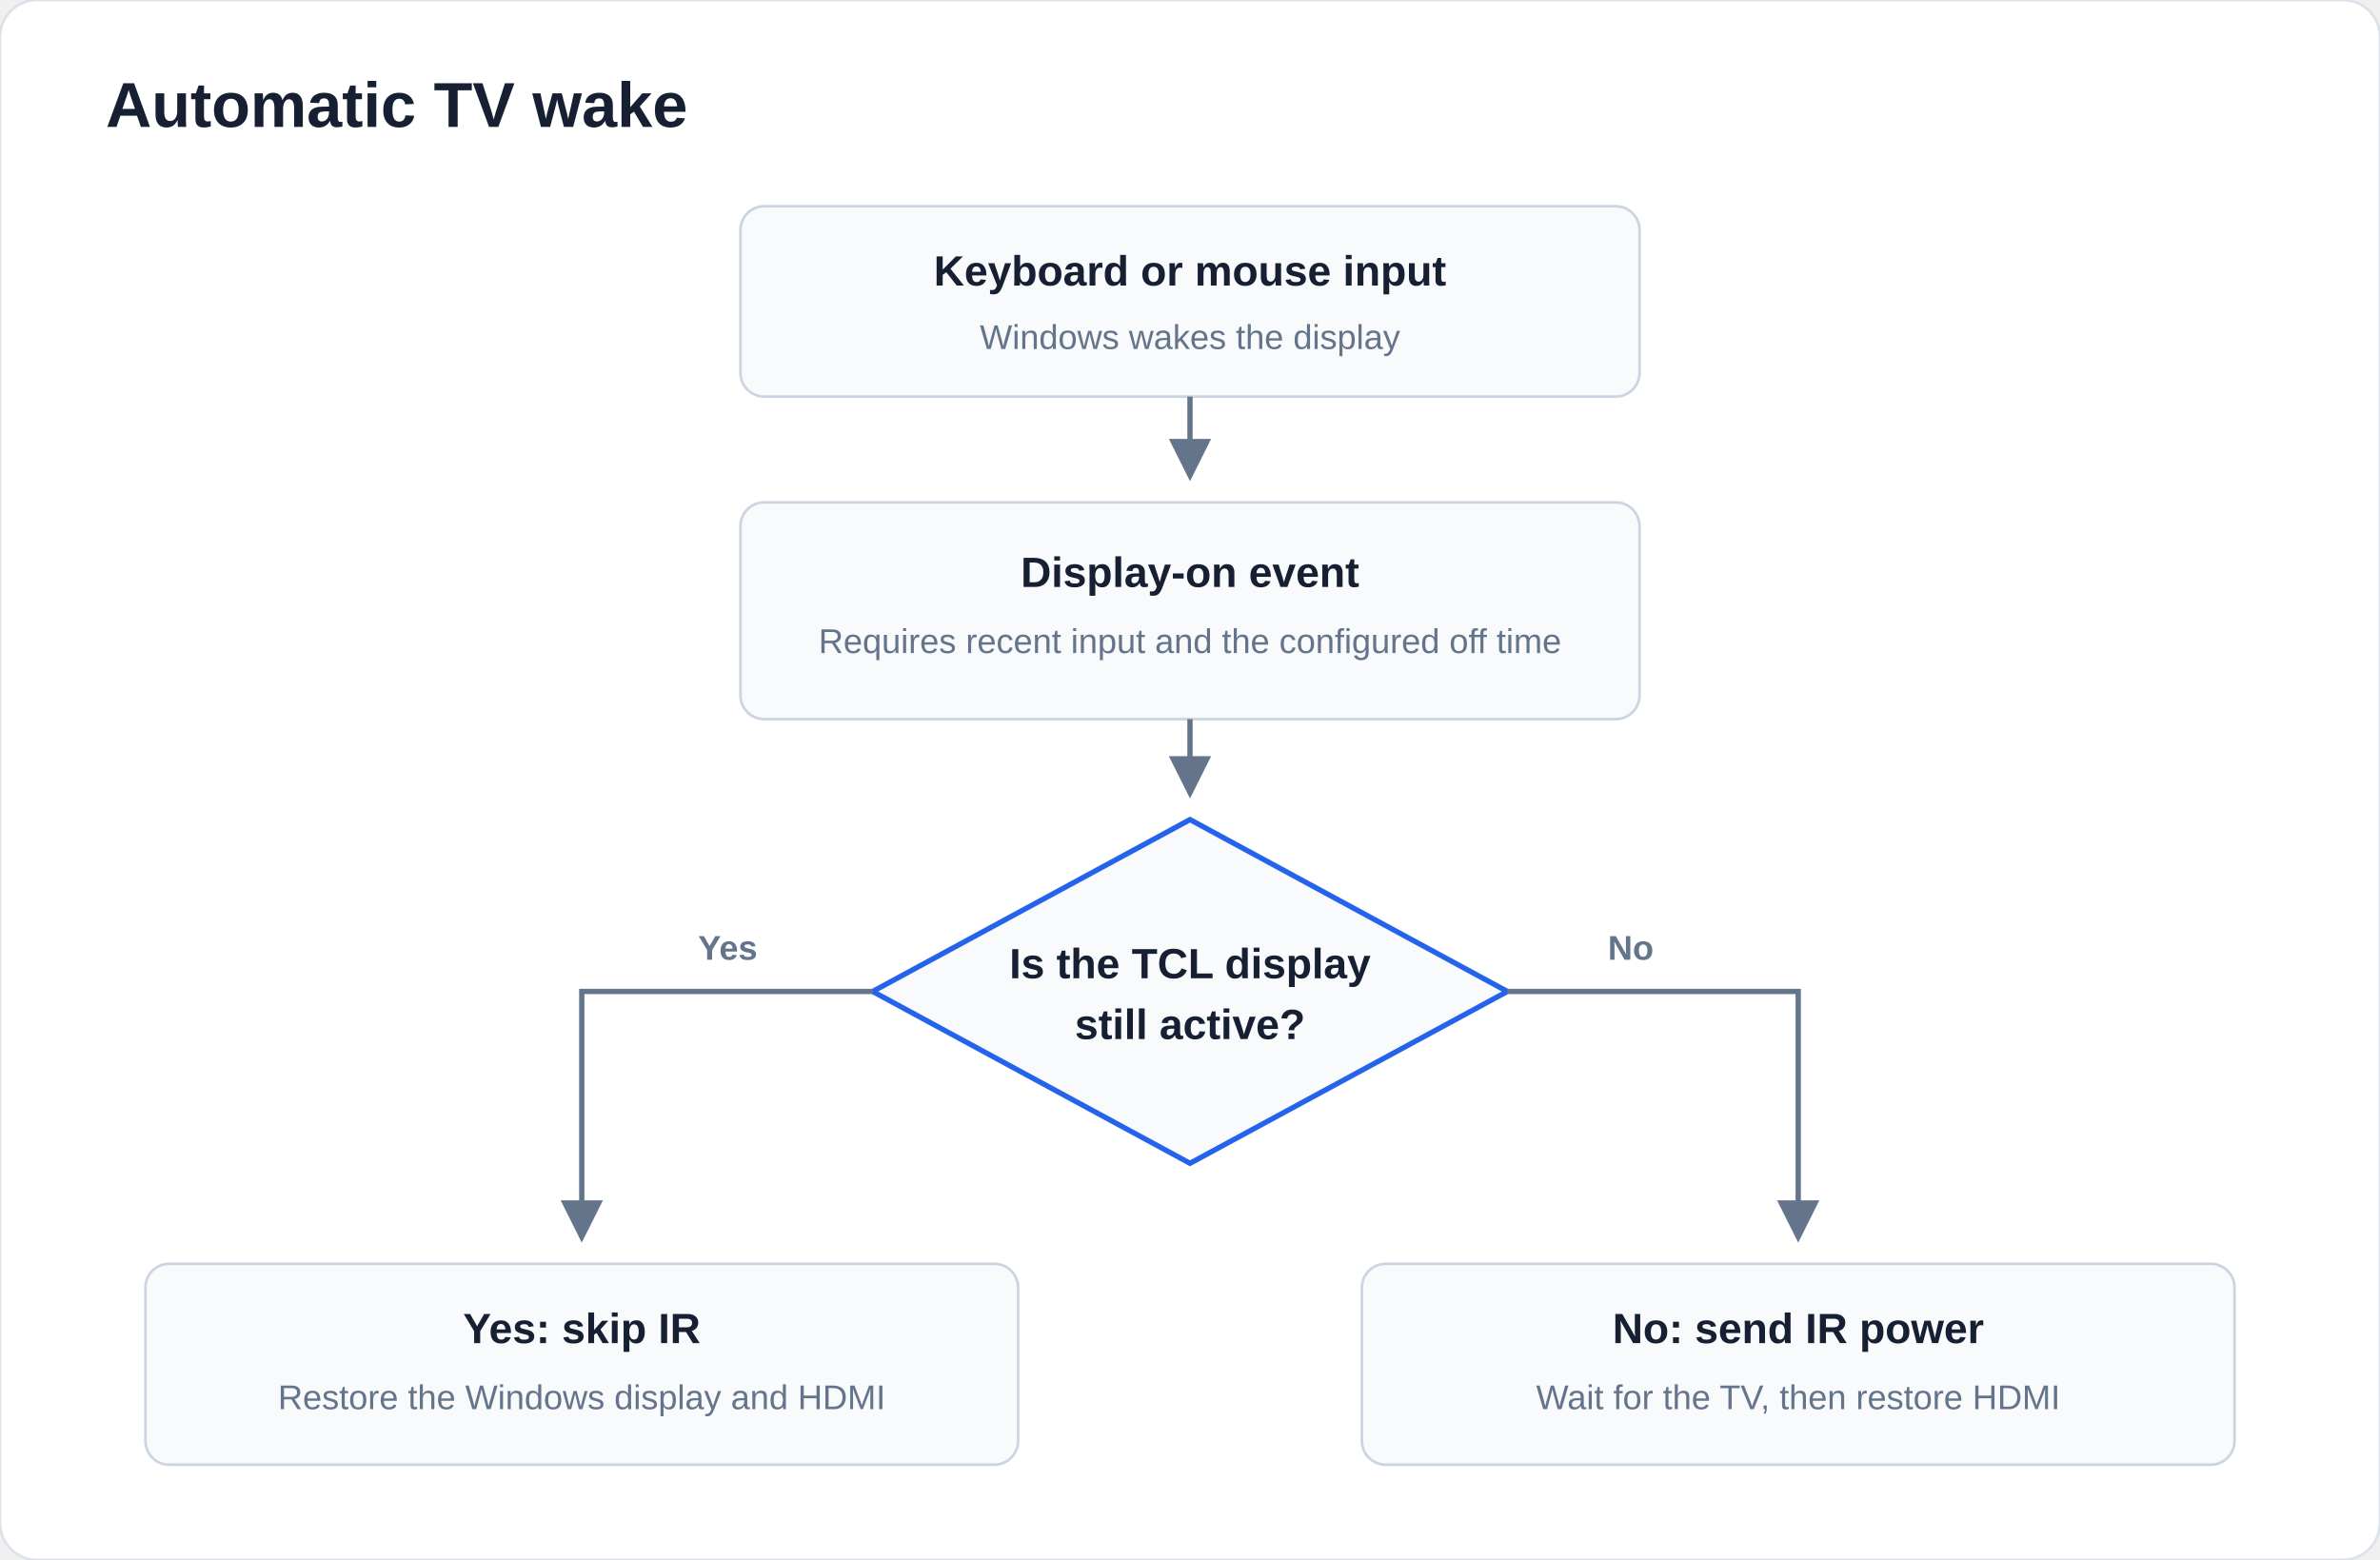
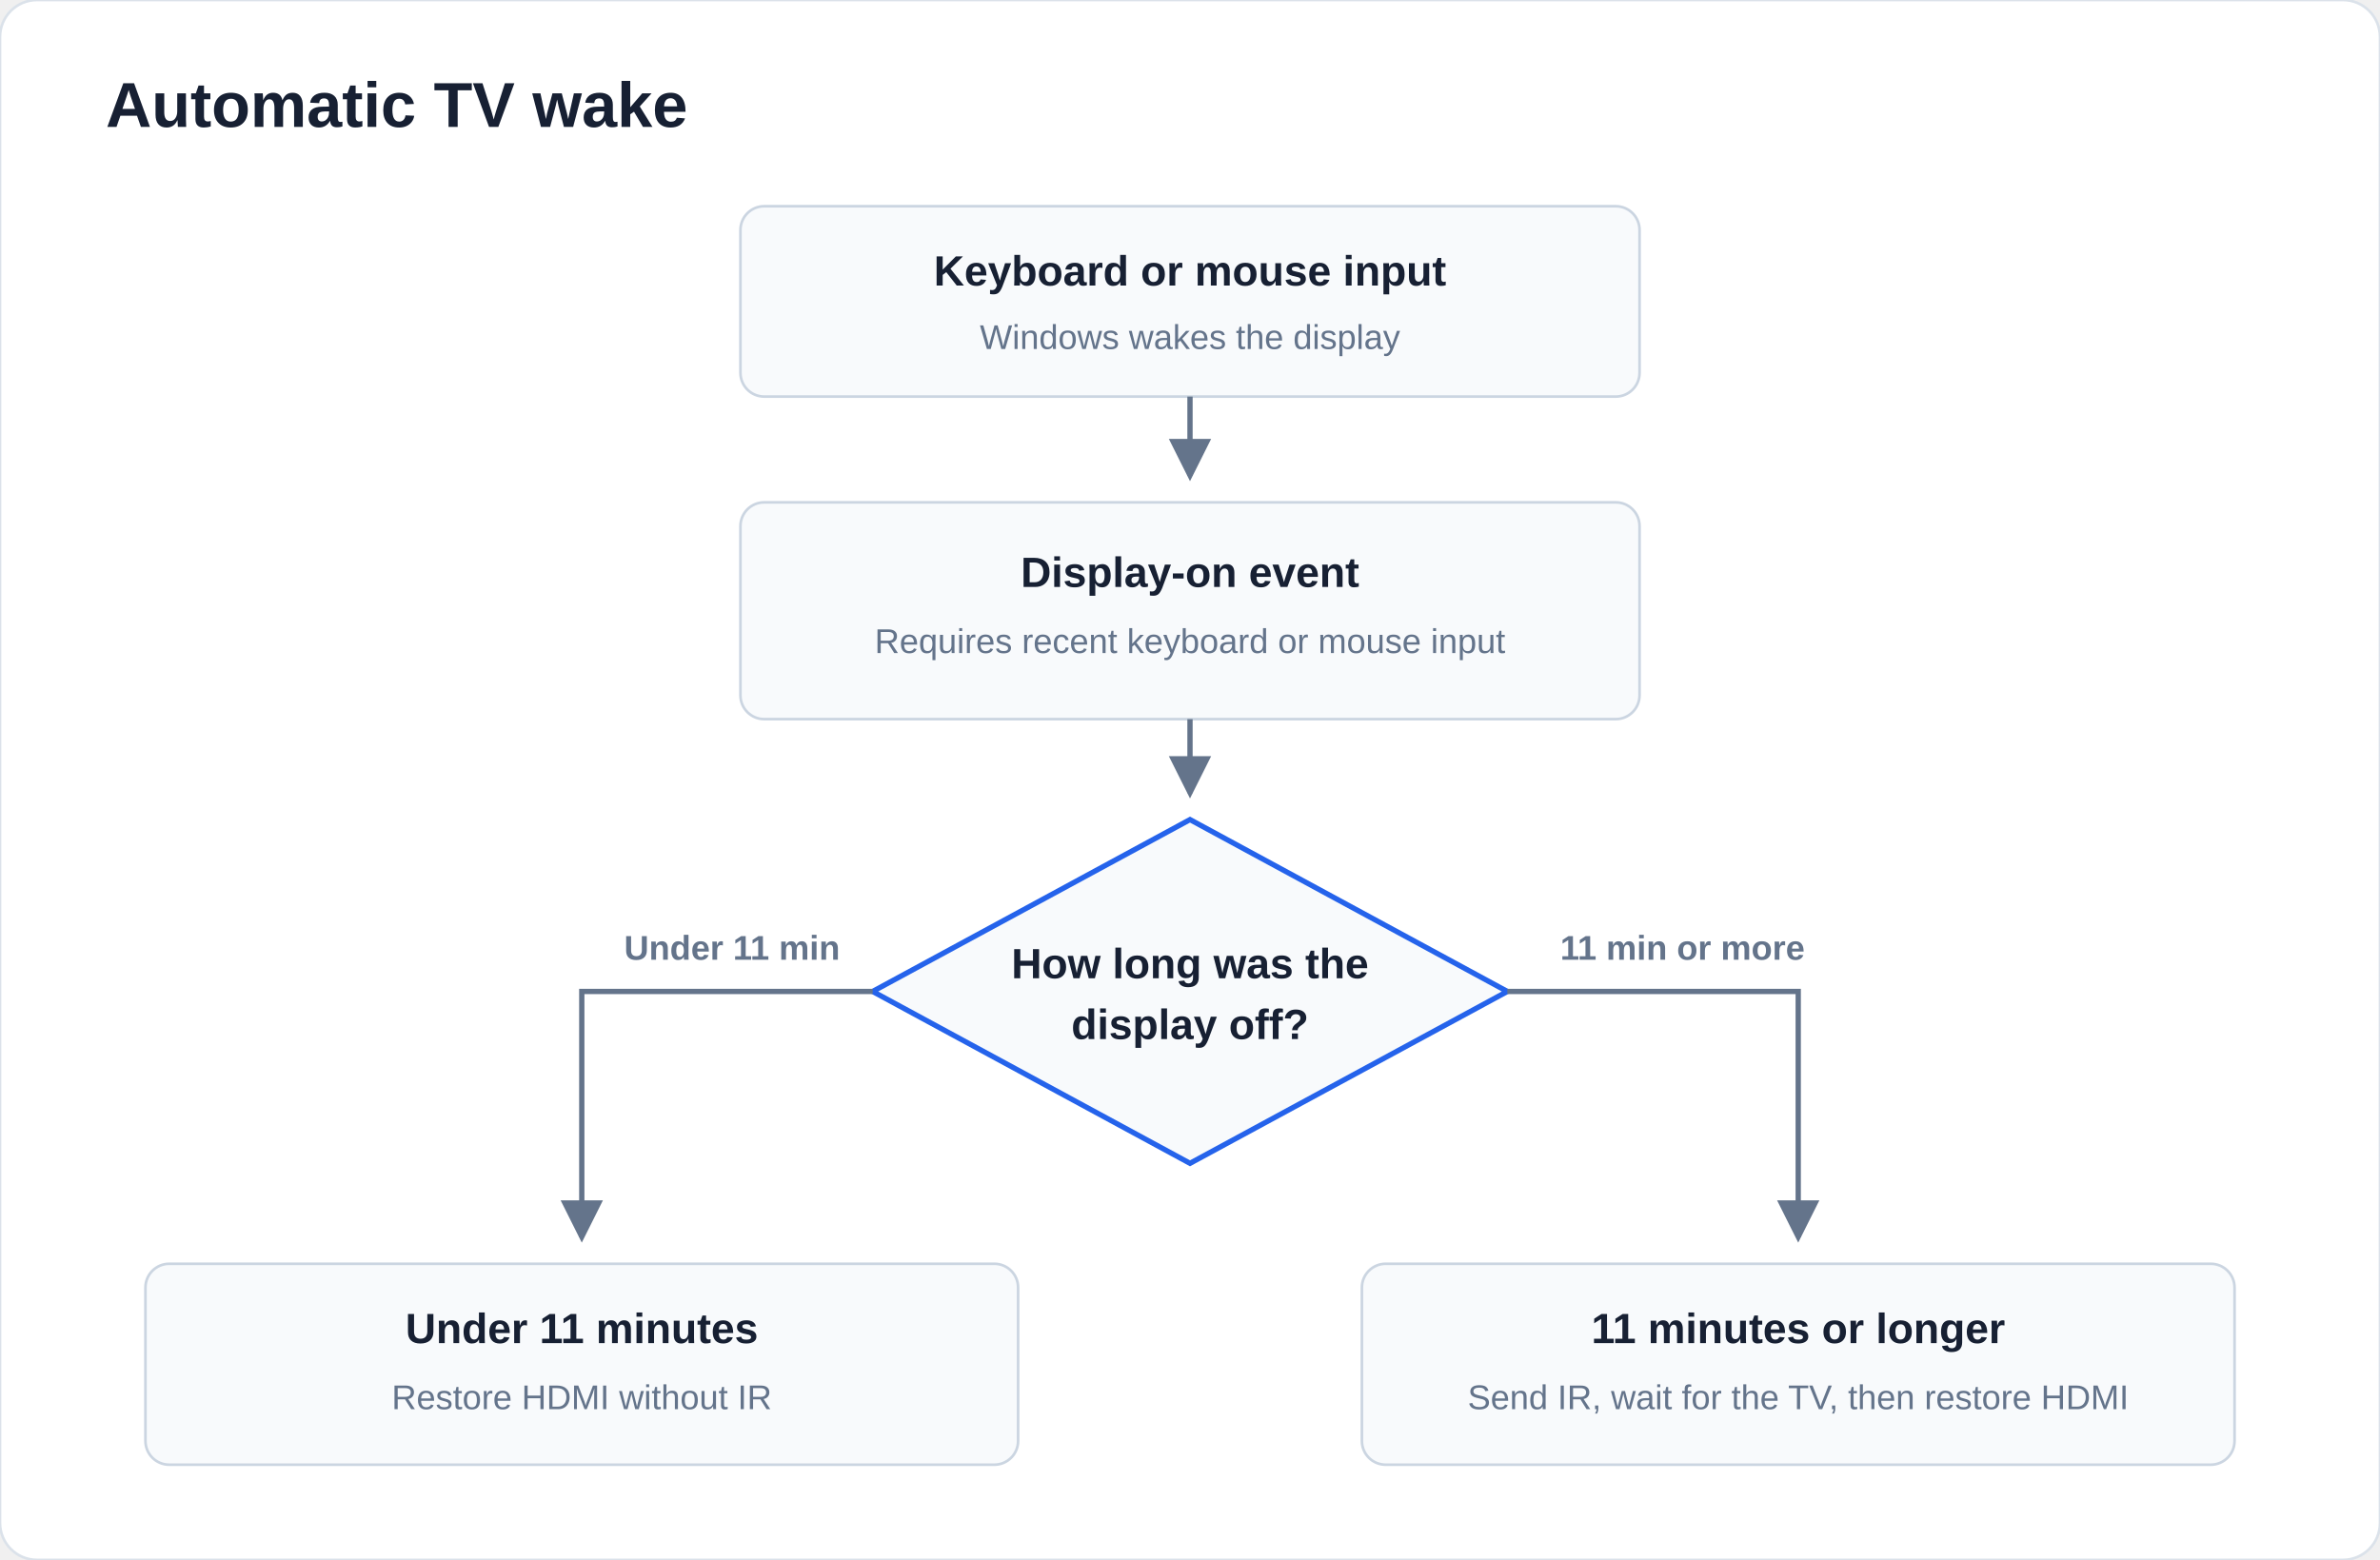
<svg xmlns="http://www.w3.org/2000/svg" width="900" height="590" viewBox="0 0 900 590" role="img" aria-labelledby="title desc">
  <defs>
    <marker id="arrow" markerWidth="8" markerHeight="8" refX="7" refY="4" orient="auto">
      <path d="M0 0 8 4 0 8z" fill="#64748b" />
    </marker>
  </defs>
  <rect width="900" height="590" rx="14" fill="#ffffff" stroke="#dbe2ea" />
  <text x="40" y="48" fill="#172033" font-family="Segoe UI,Arial,sans-serif" font-size="24" font-weight="600">Automatic TV wake</text>
  <g font-family="Segoe UI,Arial,sans-serif" text-anchor="middle">
    <rect x="280" y="78" width="340" height="72" rx="9" fill="#f8fafc" stroke="#cbd5e1" />
    <text x="450" y="108" fill="#172033" font-size="16" font-weight="600">Keyboard or mouse input</text>
    <text x="450" y="132" fill="#64748b" font-size="13">Windows wakes the display</text>
    <rect x="280" y="190" width="340" height="82" rx="9" fill="#f8fafc" stroke="#cbd5e1" />
    <text x="450" y="222" fill="#172033" font-size="16" font-weight="600">Display-on event</text>
-     <text x="450" y="247" fill="#64748b" font-size="13">Requires recent input and the configured off time</text>
+     <text x="450" y="247" fill="#64748b" font-size="13">Requires recent keyboard or mouse input</text>
    <path d="M450 310 570 375 450 440 330 375z" fill="#f8fafc" stroke="#2563eb" stroke-width="2" />
-     <text x="450" y="370" fill="#172033" font-size="16" font-weight="600">Is the TCL display</text>
-     <text x="450" y="393" fill="#172033" font-size="16" font-weight="600">still active?</text>
+     <text x="450" y="370" fill="#172033" font-size="16" font-weight="600">How long was the</text>
+     <text x="450" y="393" fill="#172033" font-size="16" font-weight="600">display off?</text>
    <rect x="55" y="478" width="330" height="76" rx="9" fill="#f8fafc" stroke="#cbd5e1" />
-     <text x="220" y="508" fill="#172033" font-size="16" font-weight="600">Yes: skip IR</text>
-     <text x="220" y="533" fill="#64748b" font-size="13">Restore the Windows display and HDMI</text>
+     <text x="220" y="508" fill="#172033" font-size="16" font-weight="600">Under 11 minutes</text>
+     <text x="220" y="533" fill="#64748b" font-size="13">Restore HDMI without IR</text>
    <rect x="515" y="478" width="330" height="76" rx="9" fill="#f8fafc" stroke="#cbd5e1" />
-     <text x="680" y="508" fill="#172033" font-size="16" font-weight="600">No: send IR power</text>
-     <text x="680" y="533" fill="#64748b" font-size="13">Wait for the TV, then restore HDMI</text>
+     <text x="680" y="508" fill="#172033" font-size="16" font-weight="600">11 minutes or longer</text>
+     <text x="680" y="533" fill="#64748b" font-size="13">Send IR, wait for the TV, then restore HDMI</text>
  </g>
  <g fill="none" stroke="#64748b" stroke-width="2" marker-end="url(#arrow)">
    <path d="M450 150v30" />
    <path d="M450 272v28" />
    <path d="M330 375H220v93" />
    <path d="M570 375h110v93" />
  </g>
  <g fill="#64748b" font-family="Segoe UI,Arial,sans-serif" font-size="13" font-weight="600">
-     <text x="264" y="363">Yes</text>
-     <text x="608" y="363">No</text>
+     <text x="236" y="363">Under 11 min</text>
+     <text x="590" y="363">11 min or more</text>
  </g>
</svg>
